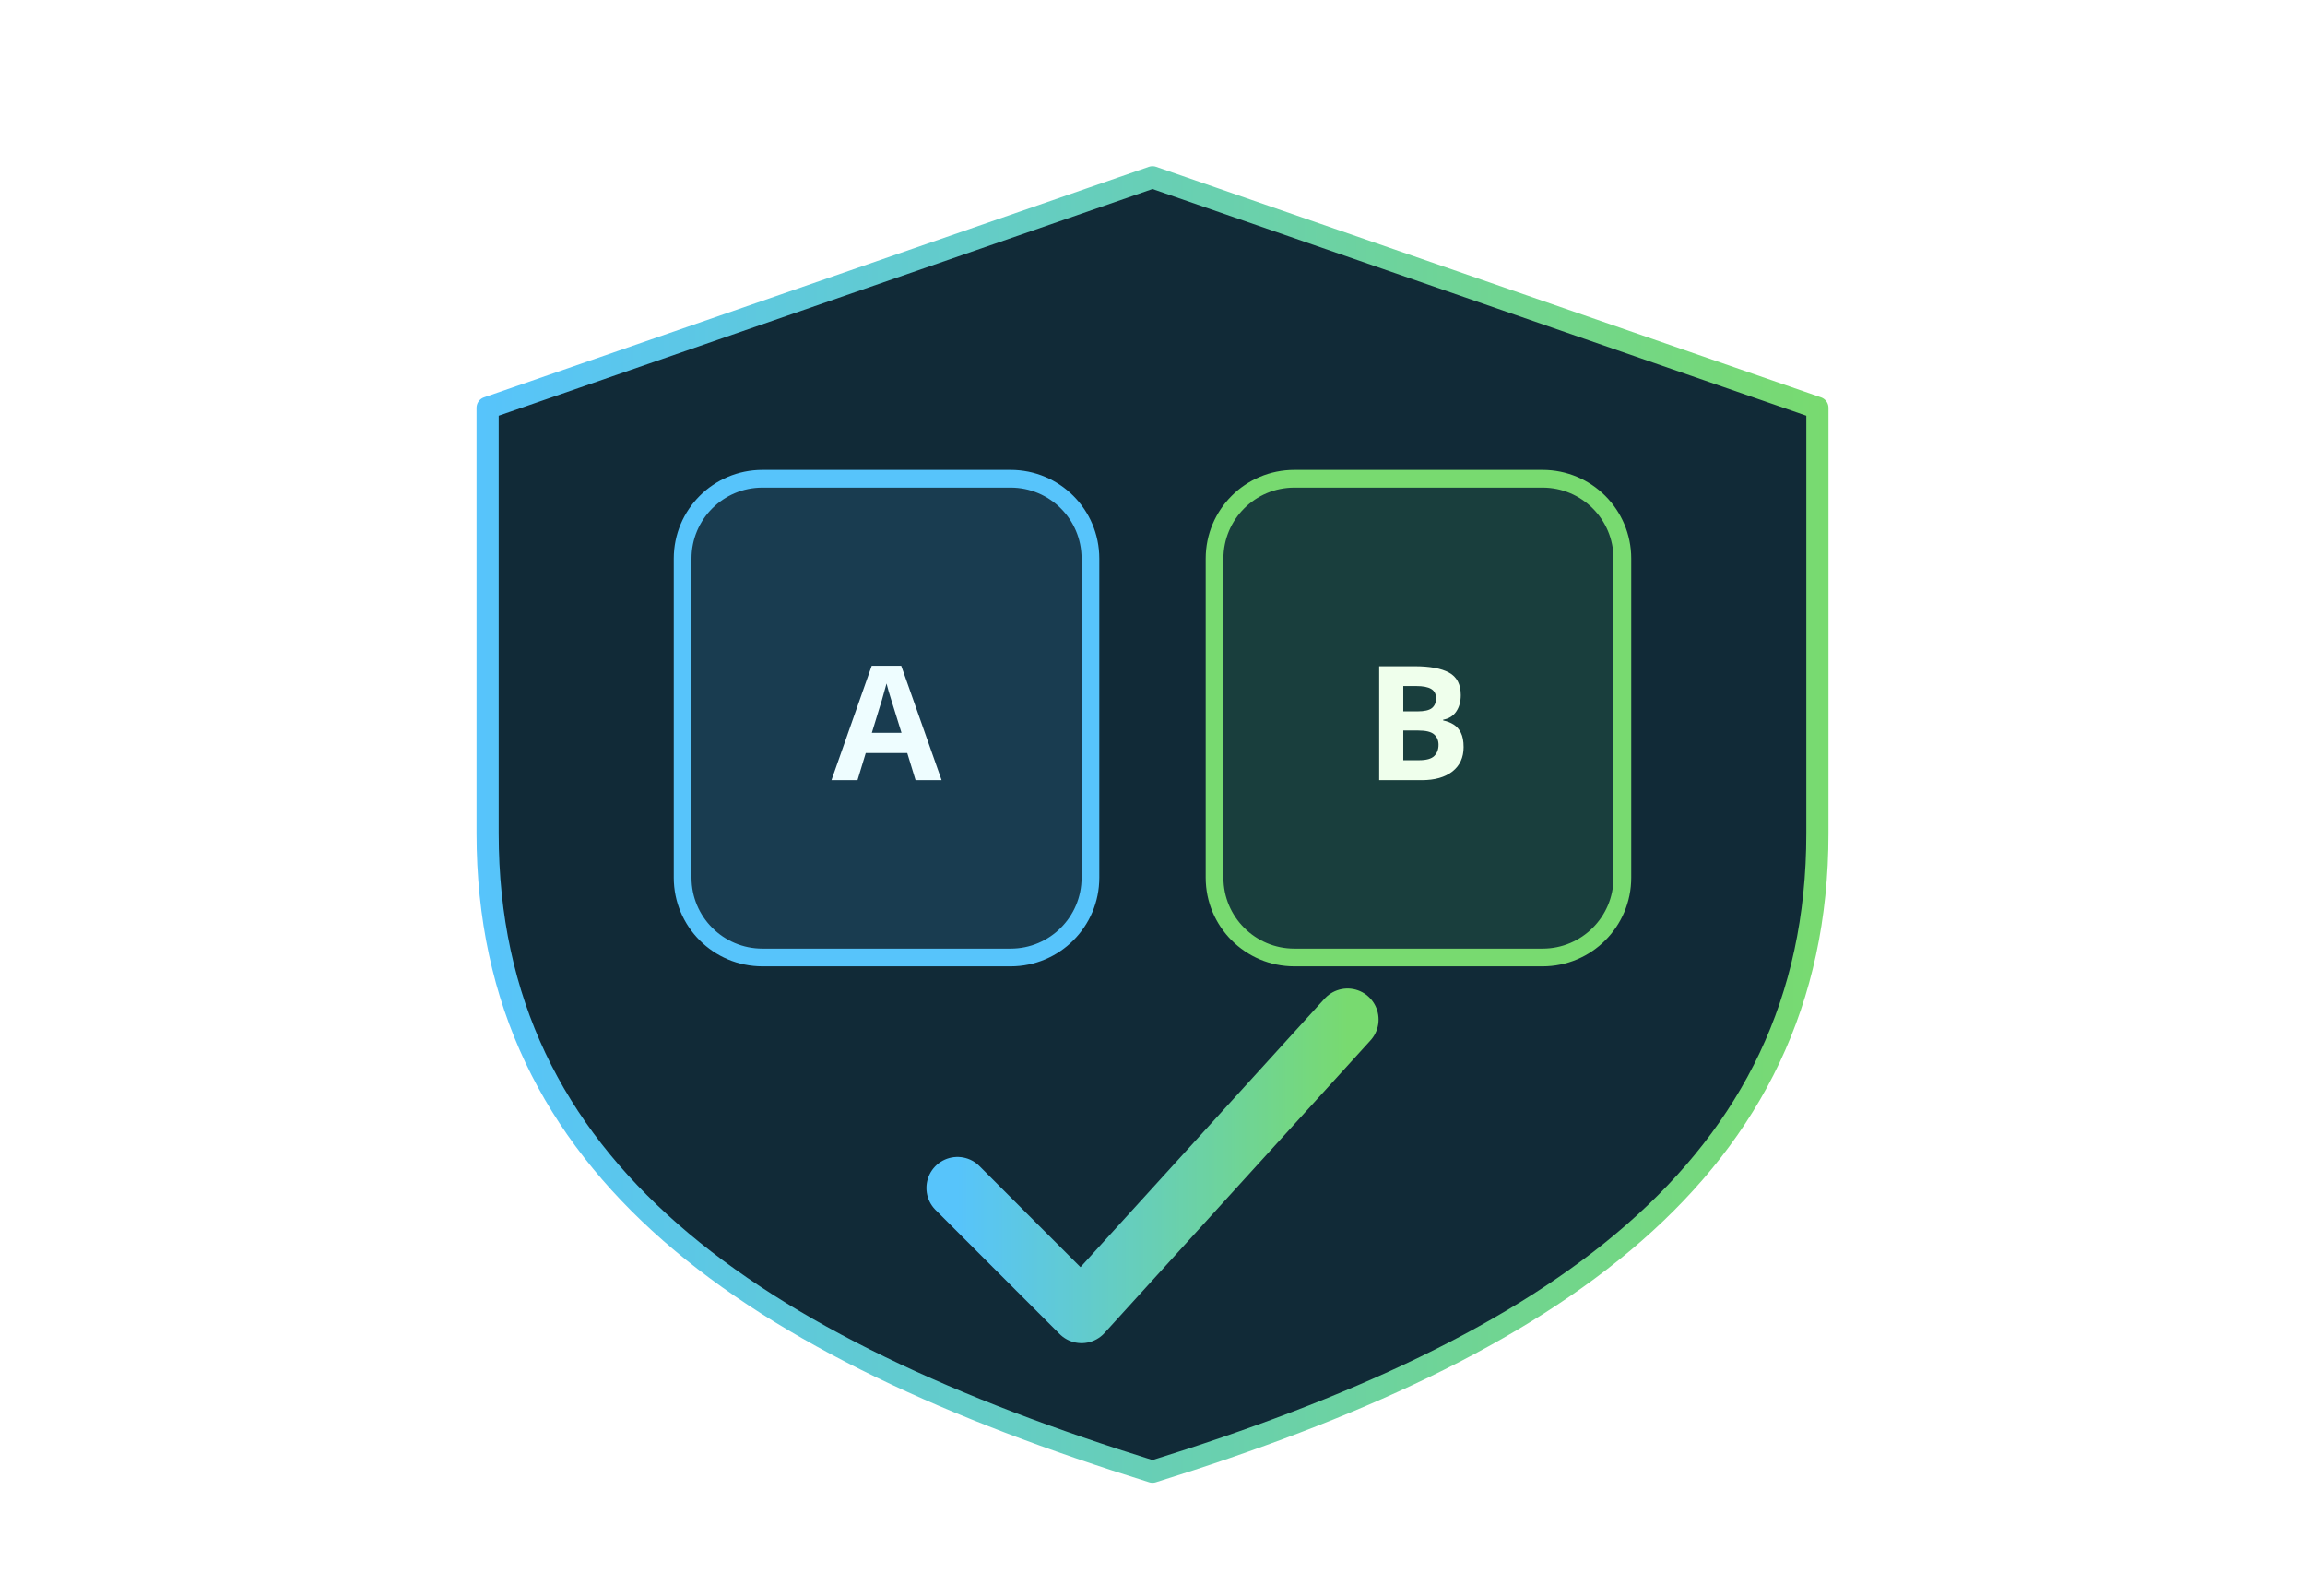
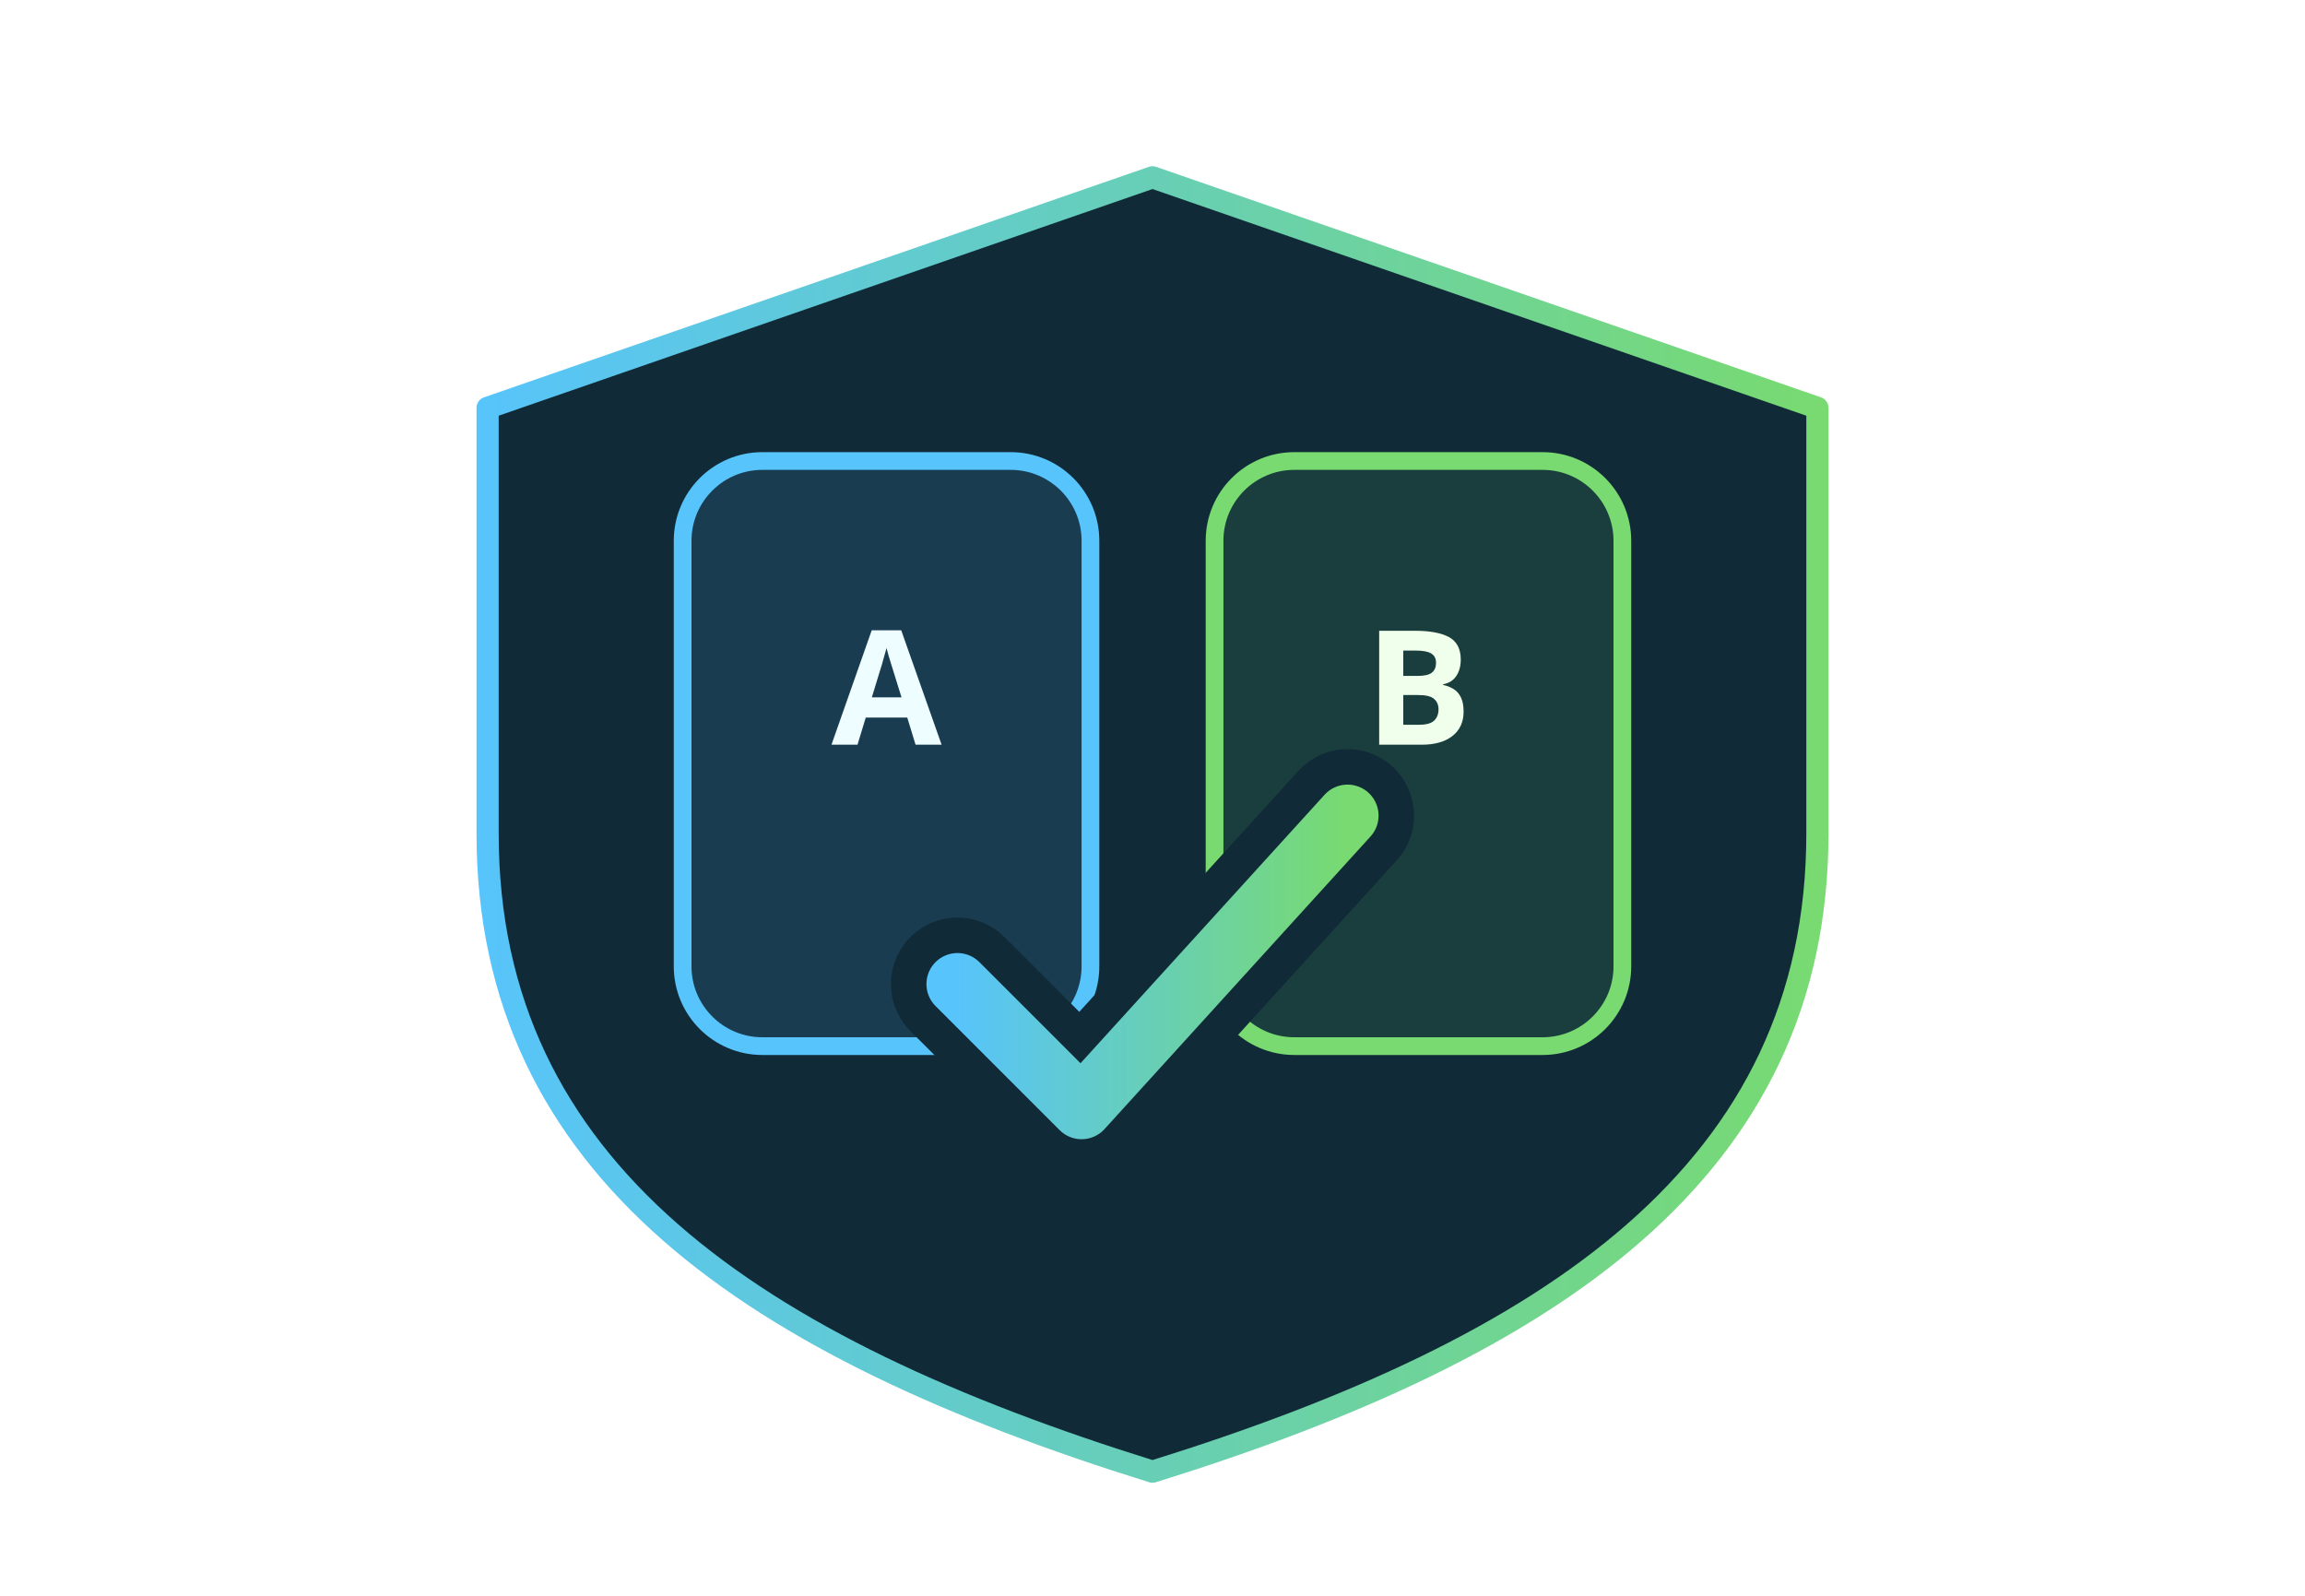
<svg xmlns="http://www.w3.org/2000/svg" viewBox="0 0 520 360" role="img" aria-labelledby="title desc">
  <defs>
    <linearGradient id="r" x1="0" x2="1">
      <stop stop-color="#57c4fb" />
      <stop offset="1" stop-color="#78da70" />
    </linearGradient>
  </defs>
  <path id="recovery-shield" d="M260 40 410 92v96c0 76-60 116-150 144-90-28-150-68-150-144V92z" fill="#112a37" stroke="url(#r)" stroke-width="5" stroke-linejoin="round" />
-   <rect id="slot-a" x="154" y="108" width="92" height="108" rx="18" fill="#193c50" stroke="#57c4fb" stroke-width="4" />
-   <rect id="slot-b" x="274" y="108" width="92" height="108" rx="18" fill="#193e3d" stroke="#78da70" stroke-width="4" />
-   <text x="200" y="176" text-anchor="middle" fill="#eefdff" font-family="system-ui,sans-serif" font-size="36" font-weight="800">A</text>
-   <text x="320" y="176" text-anchor="middle" fill="#efffec" font-family="system-ui,sans-serif" font-size="36" font-weight="800">B</text>
-   <path id="readiness-check" d="M216 268 244 296 304 230" fill="none" stroke="url(#r)" stroke-width="14" stroke-linecap="round" stroke-linejoin="round" />
+   <rect id="slot-a" x="154" y="104" width="92" height="132" rx="18" fill="#193c50" stroke="#57c4fb" stroke-width="4" />
+   <rect id="slot-b" x="274" y="104" width="92" height="132" rx="18" fill="#193e3d" stroke="#78da70" stroke-width="4" />
+   <text x="200" y="168" text-anchor="middle" fill="#eefdff" font-family="system-ui,sans-serif" font-size="36" font-weight="800">A</text>
+   <text x="320" y="168" text-anchor="middle" fill="#efffec" font-family="system-ui,sans-serif" font-size="36" font-weight="800">B</text>
+   <path id="check-clearance" d="M216 222 244 250 304 184" fill="none" stroke="#112a37" stroke-width="30" stroke-linecap="round" stroke-linejoin="round" />
+   <path id="readiness-check" d="M216 222 244 250 304 184" fill="none" stroke="url(#r)" stroke-width="14" stroke-linecap="round" stroke-linejoin="round" />
</svg>
